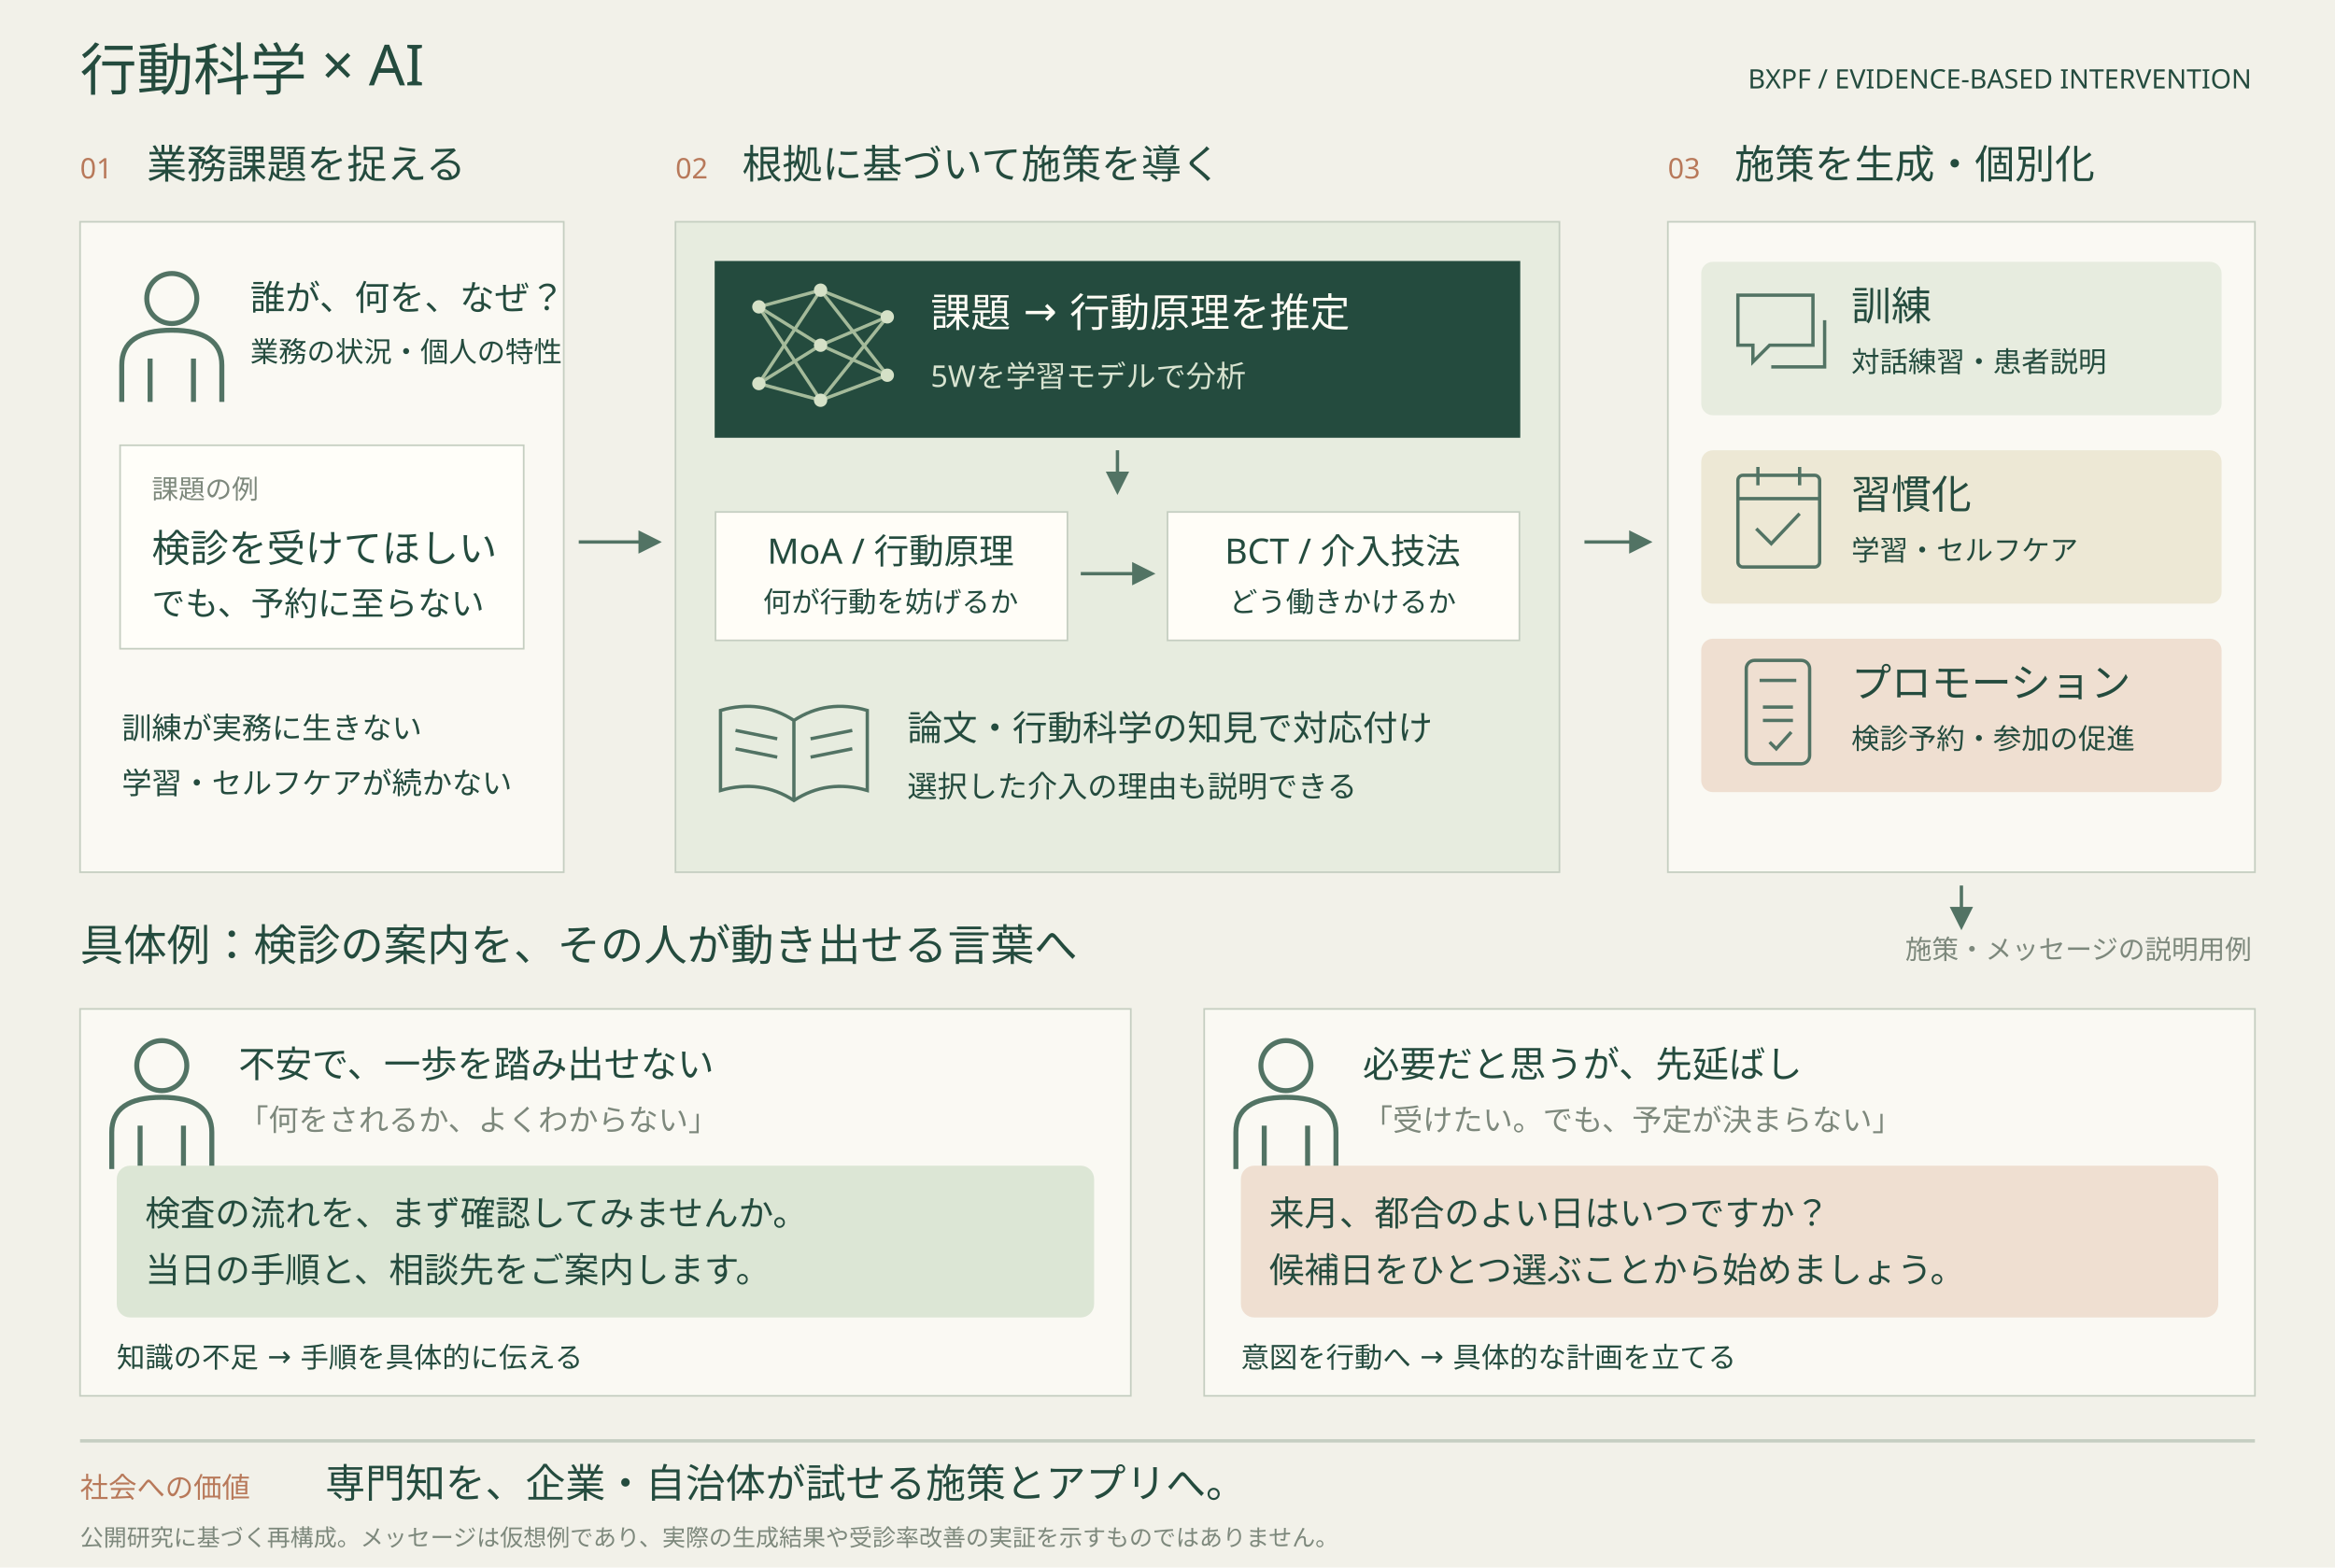
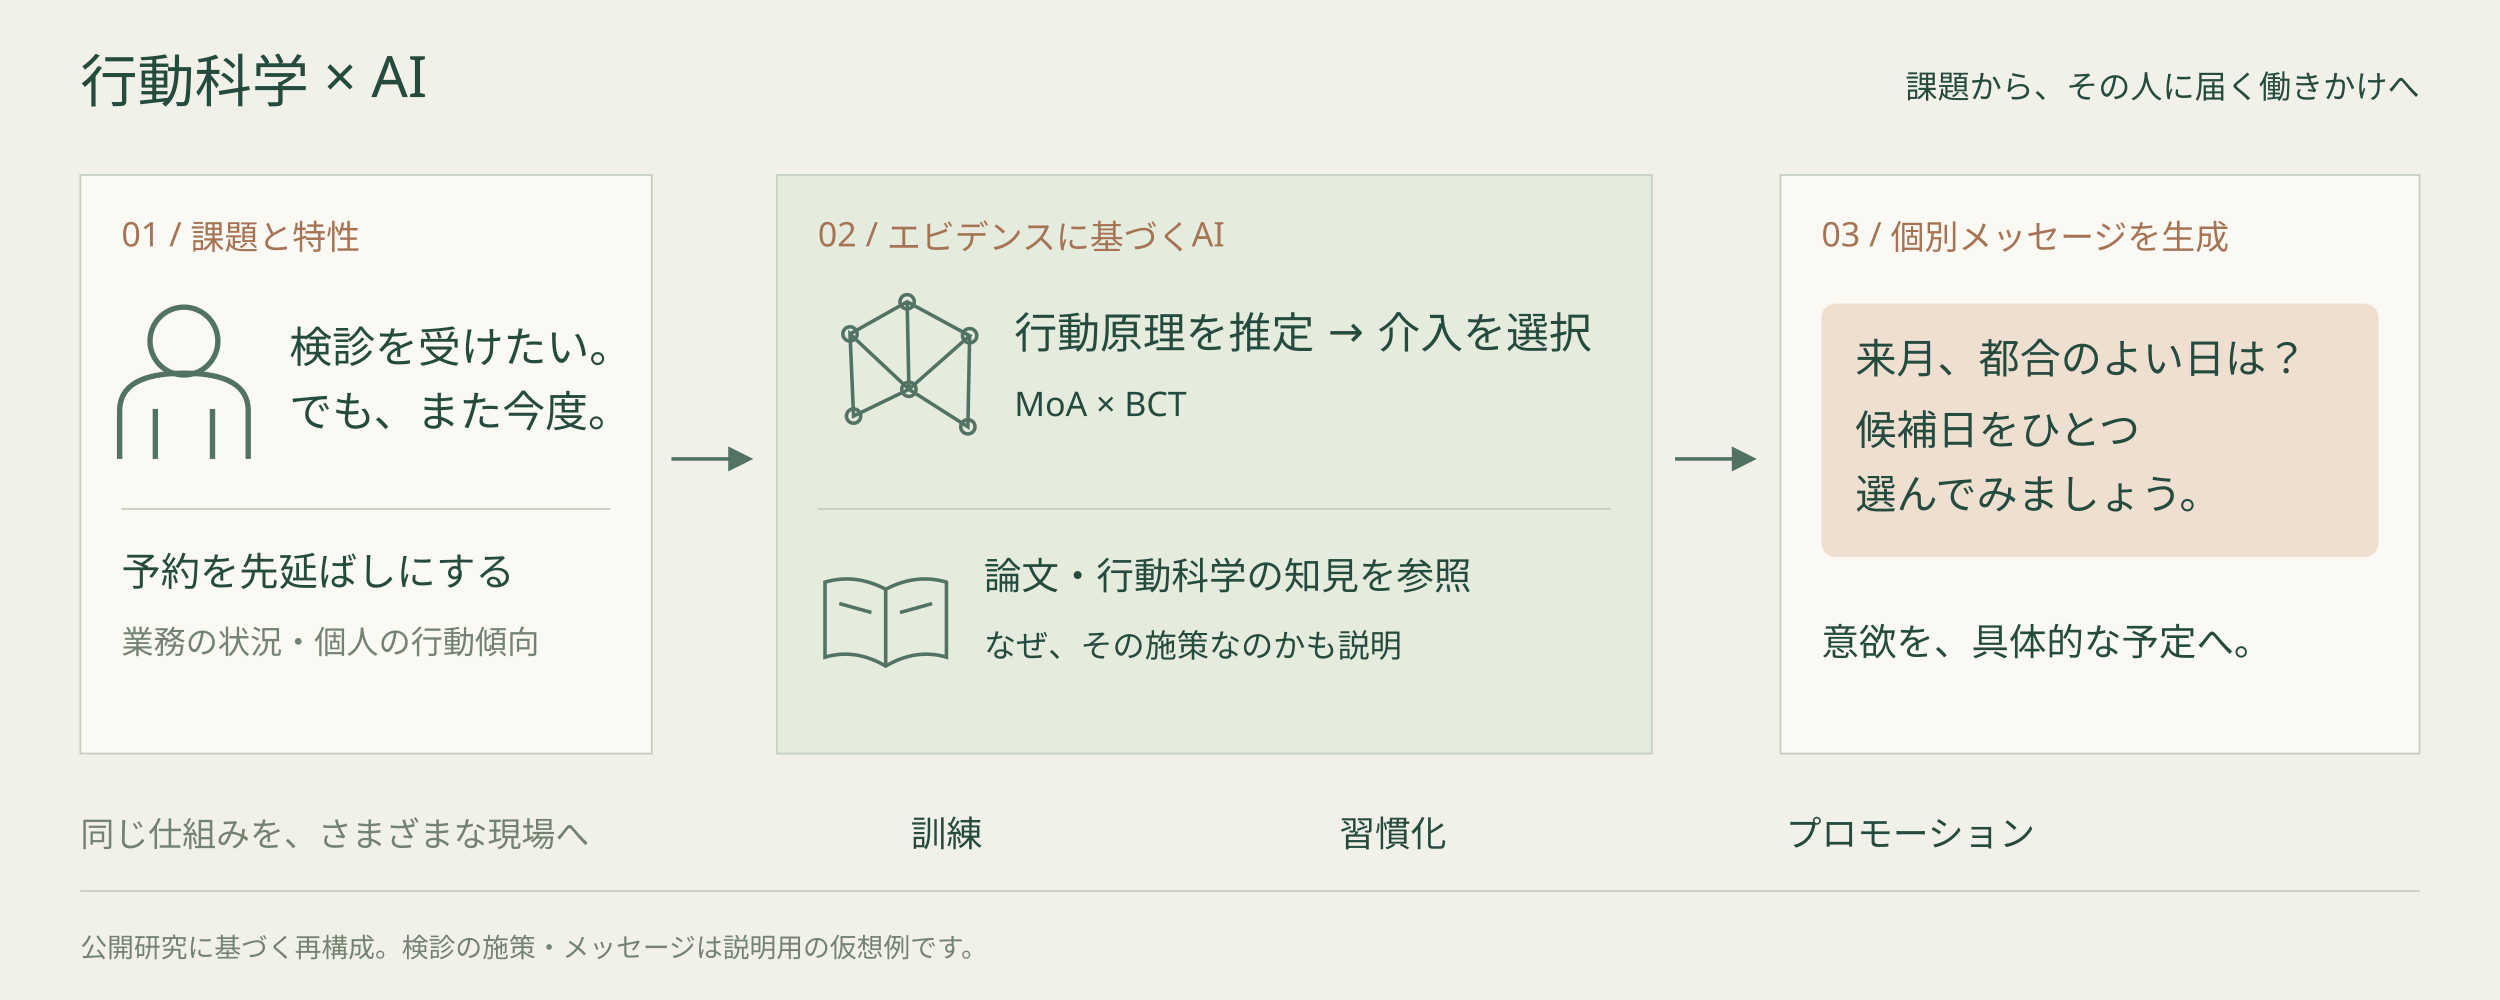
- <svg xmlns="http://www.w3.org/2000/svg" width="1400" height="940" viewBox="0 0 1400 940" role="img" aria-labelledby="title desc">
+ <svg xmlns="http://www.w3.org/2000/svg" width="1400" height="560" viewBox="0 0 1400 560" role="img" aria-labelledby="title desc">
  <defs>
-     <marker id="arrow" viewBox="0 0 10 10" refX="8" refY="5" markerWidth="7" markerHeight="7" orient="auto-start-reverse">
+     <marker id="a" viewBox="0 0 10 10" refX="8" refY="5" markerWidth="7" markerHeight="7" orient="auto">
      <path d="M0 0L10 5L0 10" fill="#527364" />
    </marker>
  </defs>
-   <rect width="1400" height="940" fill="#f2f1e9" />
-   <g font-family="Yu Gothic, Meiryo, sans-serif" fill="#244b3e">
-     <text x="48" y="54" font-size="34" fill="#244b3e" font-weight="500" text-anchor="start">行動科学 × AI</text>
-     <text x="1350" y="53" font-size="16" fill="#244b3e" font-weight="400" text-anchor="end">BXPF / EVIDENCE-BASED INTERVENTION</text>
-     <text x="48" y="107" font-size="17" fill="#b8795a" font-weight="400" text-anchor="start">01</text>
-     <text x="88" y="107" font-size="24" fill="#244b3e" font-weight="500" text-anchor="start">業務課題を捉える</text>
-     <text x="405" y="107" font-size="17" fill="#b8795a" font-weight="400" text-anchor="start">02</text>
-     <text x="445" y="107" font-size="24" fill="#244b3e" font-weight="500" text-anchor="start">根拠に基づいて施策を導く</text>
-     <text x="1000" y="107" font-size="17" fill="#b8795a" font-weight="400" text-anchor="start">03</text>
-     <text x="1040" y="107" font-size="24" fill="#244b3e" font-weight="500" text-anchor="start">施策を生成・個別化</text>
-     <rect x="48" y="133" width="290" height="390" rx="0" fill="#faf9f3" stroke="#c5cec1" />
-     <rect x="405" y="133" width="530" height="390" rx="0" fill="#e7ecdf" stroke="#c5cec1" />
-     <rect x="1000" y="133" width="352" height="390" rx="0" fill="#faf9f3" stroke="#c5cec1" />
-     <g transform="translate(103 201)" fill="none" stroke="#527364" stroke-width="3">
-       <circle cx="0" cy="-22" r="15" />
-       <path d="M-30 40V18Q-30-3 0-3Q30-3 30 18V40M-13 14V40M13 14V40" />
+   <rect width="1400" height="560" fill="#f2f1e9" />
+   <g font-family="Yu Gothic,Meiryo,sans-serif" fill="#244b3e">
+     <text x="45" y="57" font-size="32">行動科学 × AI</text>
+     <text x="1355" y="55" text-anchor="end" font-size="18">課題から、その人に届く働きかけへ</text>
+     <rect x="45" y="98" width="320" height="324" fill="#faf9f3" stroke="#c5cec1" />
+     <text x="68" y="138" font-size="19" fill="#a67455">01 / 課題と特性</text>
+     <g transform="translate(103 211)" fill="none" stroke="#527364" stroke-width="3">
+       <circle cy="-20" r="19" />
+       <path d="M-36 46V19Q-36-2 0-2Q36-2 36 19V46M-16 18V46M16 18V46" />
    </g>
-     <text x="150" y="186" font-size="21" fill="#244b3e" font-weight="400" text-anchor="start">誰が、何を、なぜ？</text>
-     <text x="150" y="217" font-size="17" fill="#244b3e" font-weight="400" text-anchor="start">業務の状況・個人の特性</text>
-     <rect x="72" y="267" width="242" height="122" rx="0" fill="#fffef9" stroke="#c5cec1" />
-     <text x="91" y="299" font-size="16" fill="#7d887c" font-weight="400" text-anchor="start">課題の例</text>
-     <text x="91" y="337" font-size="23" fill="#244b3e" font-weight="500" text-anchor="start">検診を受けてほしい</text>
-     <text x="91" y="369" font-size="20" fill="#244b3e" font-weight="400" text-anchor="start">でも、予約に至らない</text>
-     <text x="73" y="443" font-size="18" fill="#244b3e" font-weight="400" text-anchor="start">訓練が実務に生きない</text>
-     <text x="73" y="476" font-size="18" fill="#244b3e" font-weight="400" text-anchor="start">学習・セルフケアが続かない</text>
-     <path d="M347 325L394 325" fill="none" stroke="#527364" stroke-width="2" marker-end="url(#arrow)" />
-     <rect x="429" y="157" width="482" height="105" rx="0" fill="#244b3e" stroke="#244b3e" />
-     <path d="M455 184L492 174" fill="none" stroke="#a4ba9a" stroke-width="2" />
-     <path d="M455 184L492 207" fill="none" stroke="#a4ba9a" stroke-width="2" />
-     <path d="M455 184L492 240" fill="none" stroke="#a4ba9a" stroke-width="2" />
-     <circle cx="455" cy="184" r="4" fill="#d5e1c7" />
-     <path d="M455 230L492 174" fill="none" stroke="#a4ba9a" stroke-width="2" />
-     <path d="M455 230L492 207" fill="none" stroke="#a4ba9a" stroke-width="2" />
-     <path d="M455 230L492 240" fill="none" stroke="#a4ba9a" stroke-width="2" />
-     <circle cx="455" cy="230" r="4" fill="#d5e1c7" />
-     <path d="M492 174L532 190" fill="none" stroke="#a4ba9a" stroke-width="2" />
-     <path d="M492 174L532 225" fill="none" stroke="#a4ba9a" stroke-width="2" />
-     <circle cx="492" cy="174" r="4" fill="#d5e1c7" />
-     <path d="M492 207L532 190" fill="none" stroke="#a4ba9a" stroke-width="2" />
-     <path d="M492 207L532 225" fill="none" stroke="#a4ba9a" stroke-width="2" />
-     <circle cx="492" cy="207" r="4" fill="#d5e1c7" />
-     <path d="M492 240L532 190" fill="none" stroke="#a4ba9a" stroke-width="2" />
-     <path d="M492 240L532 225" fill="none" stroke="#a4ba9a" stroke-width="2" />
-     <circle cx="492" cy="240" r="4" fill="#d5e1c7" />
-     <circle cx="532" cy="190" r="4" fill="#d5e1c7" />
-     <circle cx="532" cy="225" r="4" fill="#d5e1c7" />
-     <text x="558" y="196" font-size="24" fill="#fffdf5" font-weight="500" text-anchor="start">課題 → 行動原理を推定</text>
-     <text x="558" y="232" font-size="18" fill="#d8e3d0" font-weight="400" text-anchor="start">5Wを学習モデルで分析</text>
-     <path d="M670 270L670 294" fill="none" stroke="#527364" stroke-width="2" marker-end="url(#arrow)" />
-     <rect x="429" y="307" width="211" height="77" rx="0" fill="#fffdf7" stroke="#c5cec1" />
-     <text x="534" y="338" font-size="21" fill="#244b3e" font-weight="500" text-anchor="middle">MoA / 行動原理</text>
-     <text x="534" y="367" font-size="17" fill="#244b3e" font-weight="400" text-anchor="middle">何が行動を妨げるか</text>
-     <rect x="700" y="307" width="211" height="77" rx="0" fill="#fffdf7" stroke="#c5cec1" />
-     <text x="805" y="338" font-size="21" fill="#244b3e" font-weight="500" text-anchor="middle">BCT / 介入技法</text>
-     <text x="805" y="367" font-size="17" fill="#244b3e" font-weight="400" text-anchor="middle">どう働きかけるか</text>
-     <path d="M648 344L690 344" fill="none" stroke="#527364" stroke-width="2" marker-end="url(#arrow)" />
-     <g transform="translate(476 426)" fill="none" stroke="#527364" stroke-width="2">
-       <path d="M0 6Q-20-7-44 0V48Q-20 41 0 54Q20 41 44 48V0Q20-7 0 6V54M-35 12L-10 17M-35 23L-10 28M10 17L35 12M10 28L35 23" />
+     <text x="162" y="203" font-size="24">検診を受けたい。</text>
+     <text x="162" y="239" font-size="24">でも、また今度。</text>
+     <path d="M68 285H342" stroke="#c5cec1" />
+     <text x="68" y="328" font-size="22">予約を先延ばしにする</text>
+     <text x="68" y="366" font-size="18" fill="#748271">業務の状況・個人の行動傾向</text>
+     <path d="M376 257H419" stroke="#527364" stroke-width="2" marker-end="url(#a)" />
+     <rect x="435" y="98" width="490" height="324" fill="#e5ebdd" stroke="#c5cec1" />
+     <text x="458" y="138" font-size="19" fill="#a67455">02 / エビデンスに基づくAI</text>
+     <g fill="none" stroke="#527364" stroke-width="2">
+       <path d="M476 187L508 169L543 188L509 218L476 187L478 233L509 218L542 239L543 188M508 169L509 218" />
+       <circle cx="476" cy="187" r="4" />
+       <circle cx="508" cy="169" r="4" />
+       <circle cx="543" cy="188" r="4" />
+       <circle cx="509" cy="218" r="4" />
+       <circle cx="478" cy="233" r="4" />
+       <circle cx="542" cy="239" r="4" />
    </g>
-     <text x="544" y="444" font-size="21" fill="#244b3e" font-weight="500" text-anchor="start">論文・行動科学の知見で対応付け</text>
-     <text x="544" y="478" font-size="18" fill="#244b3e" font-weight="400" text-anchor="start">選択した介入の理由も説明できる</text>
-     <path d="M950 325L988 325" fill="none" stroke="#527364" stroke-width="2" marker-end="url(#arrow)" />
-     <rect x="1020" y="157" width="312" height="92" rx="7" fill="#e7ecdf" stroke="none" />
-     <g transform="translate(1042 177)" fill="none" stroke="#527364" stroke-width="2">
-       <path d="M0 0H45V30H19L9 40V30H0Z M20 43H52V15" />
+     <text x="568" y="195" font-size="24">行動原理を推定 → 介入を選択</text>
+     <text x="568" y="233" font-size="19">MoA × BCT</text>
+     <path d="M458 285H902" stroke="#c5cec1" />
+     <g transform="translate(496 330)" fill="none" stroke="#527364" stroke-width="2">
+       <path d="M0 0Q-17-9-34-4V38Q-17 33 0 43Q17 33 34 38V-4Q17-9 0 0V43M-26 8L-8 13M8 13L26 8" />
    </g>
-     <text x="1110" y="192" font-size="24" fill="#244b3e" font-weight="500" text-anchor="start">訓練</text>
-     <text x="1110" y="223" font-size="17" fill="#244b3e" font-weight="400" text-anchor="start">対話練習・患者説明</text>
-     <rect x="1020" y="270" width="312" height="92" rx="7" fill="#ede8d5" stroke="none" />
-     <g transform="translate(1042 285)" fill="none" stroke="#527364" stroke-width="2">
-       <rect width="49" height="55" rx="3" />
-       <path d="M0 14H49M12-5V6M37-5V6M11 32L20 41L37 23" />
+     <text x="551" y="330" font-size="21">論文・行動科学の知見を参照</text>
+     <text x="551" y="368" font-size="18">なぜ、その施策なのかも説明</text>
+     <path d="M938 257H981" stroke="#527364" stroke-width="2" marker-end="url(#a)" />
+     <rect x="997" y="98" width="358" height="324" fill="#faf9f3" stroke="#c5cec1" />
+     <text x="1020" y="138" font-size="19" fill="#a67455">03 / 個別メッセージを生成</text>
+     <rect x="1020" y="170" width="312" height="142" rx="8" fill="#efdfd1" />
+     <text x="1039" y="209" font-size="23">来月、都合のよい日は？</text>
+     <text x="1039" y="249" font-size="23">候補日をひとつ</text>
+     <text x="1039" y="285" font-size="23">選んでみましょう。</text>
+     <text x="1020" y="367" font-size="21">意欲を、具体的な予定へ。</text>
+     <text x="45" y="474" font-size="19" fill="#748271">同じ仕組みを、さまざまな現場へ</text>
+     <g font-size="20">
+       <text x="510" y="474">訓練</text>
+       <text x="750" y="474">習慣化</text>
+       <text x="1000" y="474">プロモーション</text>
    </g>
-     <text x="1110" y="305" font-size="24" fill="#244b3e" font-weight="500" text-anchor="start">習慣化</text>
-     <text x="1110" y="336" font-size="17" fill="#244b3e" font-weight="400" text-anchor="start">学習・セルフケア</text>
-     <rect x="1020" y="383" width="312" height="92" rx="7" fill="#efdfd1" stroke="none" />
-     <g transform="translate(1047 396)" fill="none" stroke="#527364" stroke-width="2">
-       <rect width="38" height="62" rx="5" />
-       <path d="M8 12H30M10 28H28M10 36H28M14 49L18 53L27 43" />
-     </g>
-     <text x="1110" y="418" font-size="24" fill="#244b3e" font-weight="500" text-anchor="start">プロモーション</text>
-     <text x="1110" y="449" font-size="17" fill="#244b3e" font-weight="400" text-anchor="start">検診予約・参加の促進</text>
-     <path d="M1176 531L1176 555" fill="none" stroke="#527364" stroke-width="2" marker-end="url(#arrow)" />
-     <text x="48" y="576" font-size="26" fill="#244b3e" font-weight="500" text-anchor="start">具体例：検診の案内を、その人が動き出せる言葉へ</text>
-     <text x="1350" y="575" font-size="16" fill="#7d887c" font-weight="400" text-anchor="end">施策・メッセージの説明用例</text>
-     <rect x="48" y="605" width="630" height="232" rx="0" fill="#faf9f3" stroke="#c5cec1" />
-     <g transform="translate(97 661)" fill="none" stroke="#527364" stroke-width="3">
-       <circle cx="0" cy="-22" r="15" />
-       <path d="M-30 40V18Q-30-3 0-3Q30-3 30 18V40M-13 14V40M13 14V40" />
-     </g>
-     <text x="143" y="646" font-size="22" fill="#244b3e" font-weight="500" text-anchor="start">不安で、一歩を踏み出せない</text>
-     <text x="143" y="678" font-size="18" fill="#7d887c" font-weight="400" text-anchor="start">「何をされるか、よくわからない」</text>
-     <rect x="70" y="699" width="586" height="91" rx="8" fill="#dce6d5" stroke="none" />
-     <text x="87" y="735" font-size="21" fill="#244b3e" font-weight="400" text-anchor="start">検査の流れを、まず確認してみませんか。</text>
-     <text x="87" y="769" font-size="21" fill="#244b3e" font-weight="400" text-anchor="start">当日の手順と、相談先をご案内します。</text>
-     <text x="70" y="820" font-size="17" fill="#244b3e" font-weight="400" text-anchor="start">知識の不足 → 手順を具体的に伝える</text>
-     <rect x="722" y="605" width="630" height="232" rx="0" fill="#faf9f3" stroke="#c5cec1" />
-     <g transform="translate(771 661)" fill="none" stroke="#527364" stroke-width="3">
-       <circle cx="0" cy="-22" r="15" />
-       <path d="M-30 40V18Q-30-3 0-3Q30-3 30 18V40M-13 14V40M13 14V40" />
-     </g>
-     <text x="817" y="646" font-size="22" fill="#244b3e" font-weight="500" text-anchor="start">必要だと思うが、先延ばし</text>
-     <text x="817" y="678" font-size="18" fill="#7d887c" font-weight="400" text-anchor="start">「受けたい。でも、予定が決まらない」</text>
-     <rect x="744" y="699" width="586" height="91" rx="8" fill="#efdfd1" stroke="none" />
-     <text x="761" y="735" font-size="21" fill="#244b3e" font-weight="400" text-anchor="start">来月、都合のよい日はいつですか？</text>
-     <text x="761" y="769" font-size="21" fill="#244b3e" font-weight="400" text-anchor="start">候補日をひとつ選ぶことから始めましょう。</text>
-     <text x="744" y="820" font-size="17" fill="#244b3e" font-weight="400" text-anchor="start">意図を行動へ → 具体的な計画を立てる</text>
-     <path d="M48 864L1352 864" fill="none" stroke="#c5cec1" stroke-width="2" />
-     <text x="48" y="898" font-size="17" fill="#b8795a" font-weight="400" text-anchor="start">社会への価値</text>
-     <text x="195" y="898" font-size="24" fill="#244b3e" font-weight="500" text-anchor="start">専門知を、企業・自治体が試せる施策とアプリへ。</text>
-     <text x="48" y="927" font-size="14" fill="#7d887c" font-weight="400" text-anchor="start">公開研究に基づく再構成。メッセージは仮想例であり、実際の生成結果や受診率改善の実証を示すものではありません。</text>
+     <path d="M45 499H1355" stroke="#c5cec1" />
+     <text x="45" y="536" font-size="15" fill="#748271">公開研究に基づく再構成。検診の施策・メッセージは説明用の仮想例です。</text>
  </g>
</svg>
